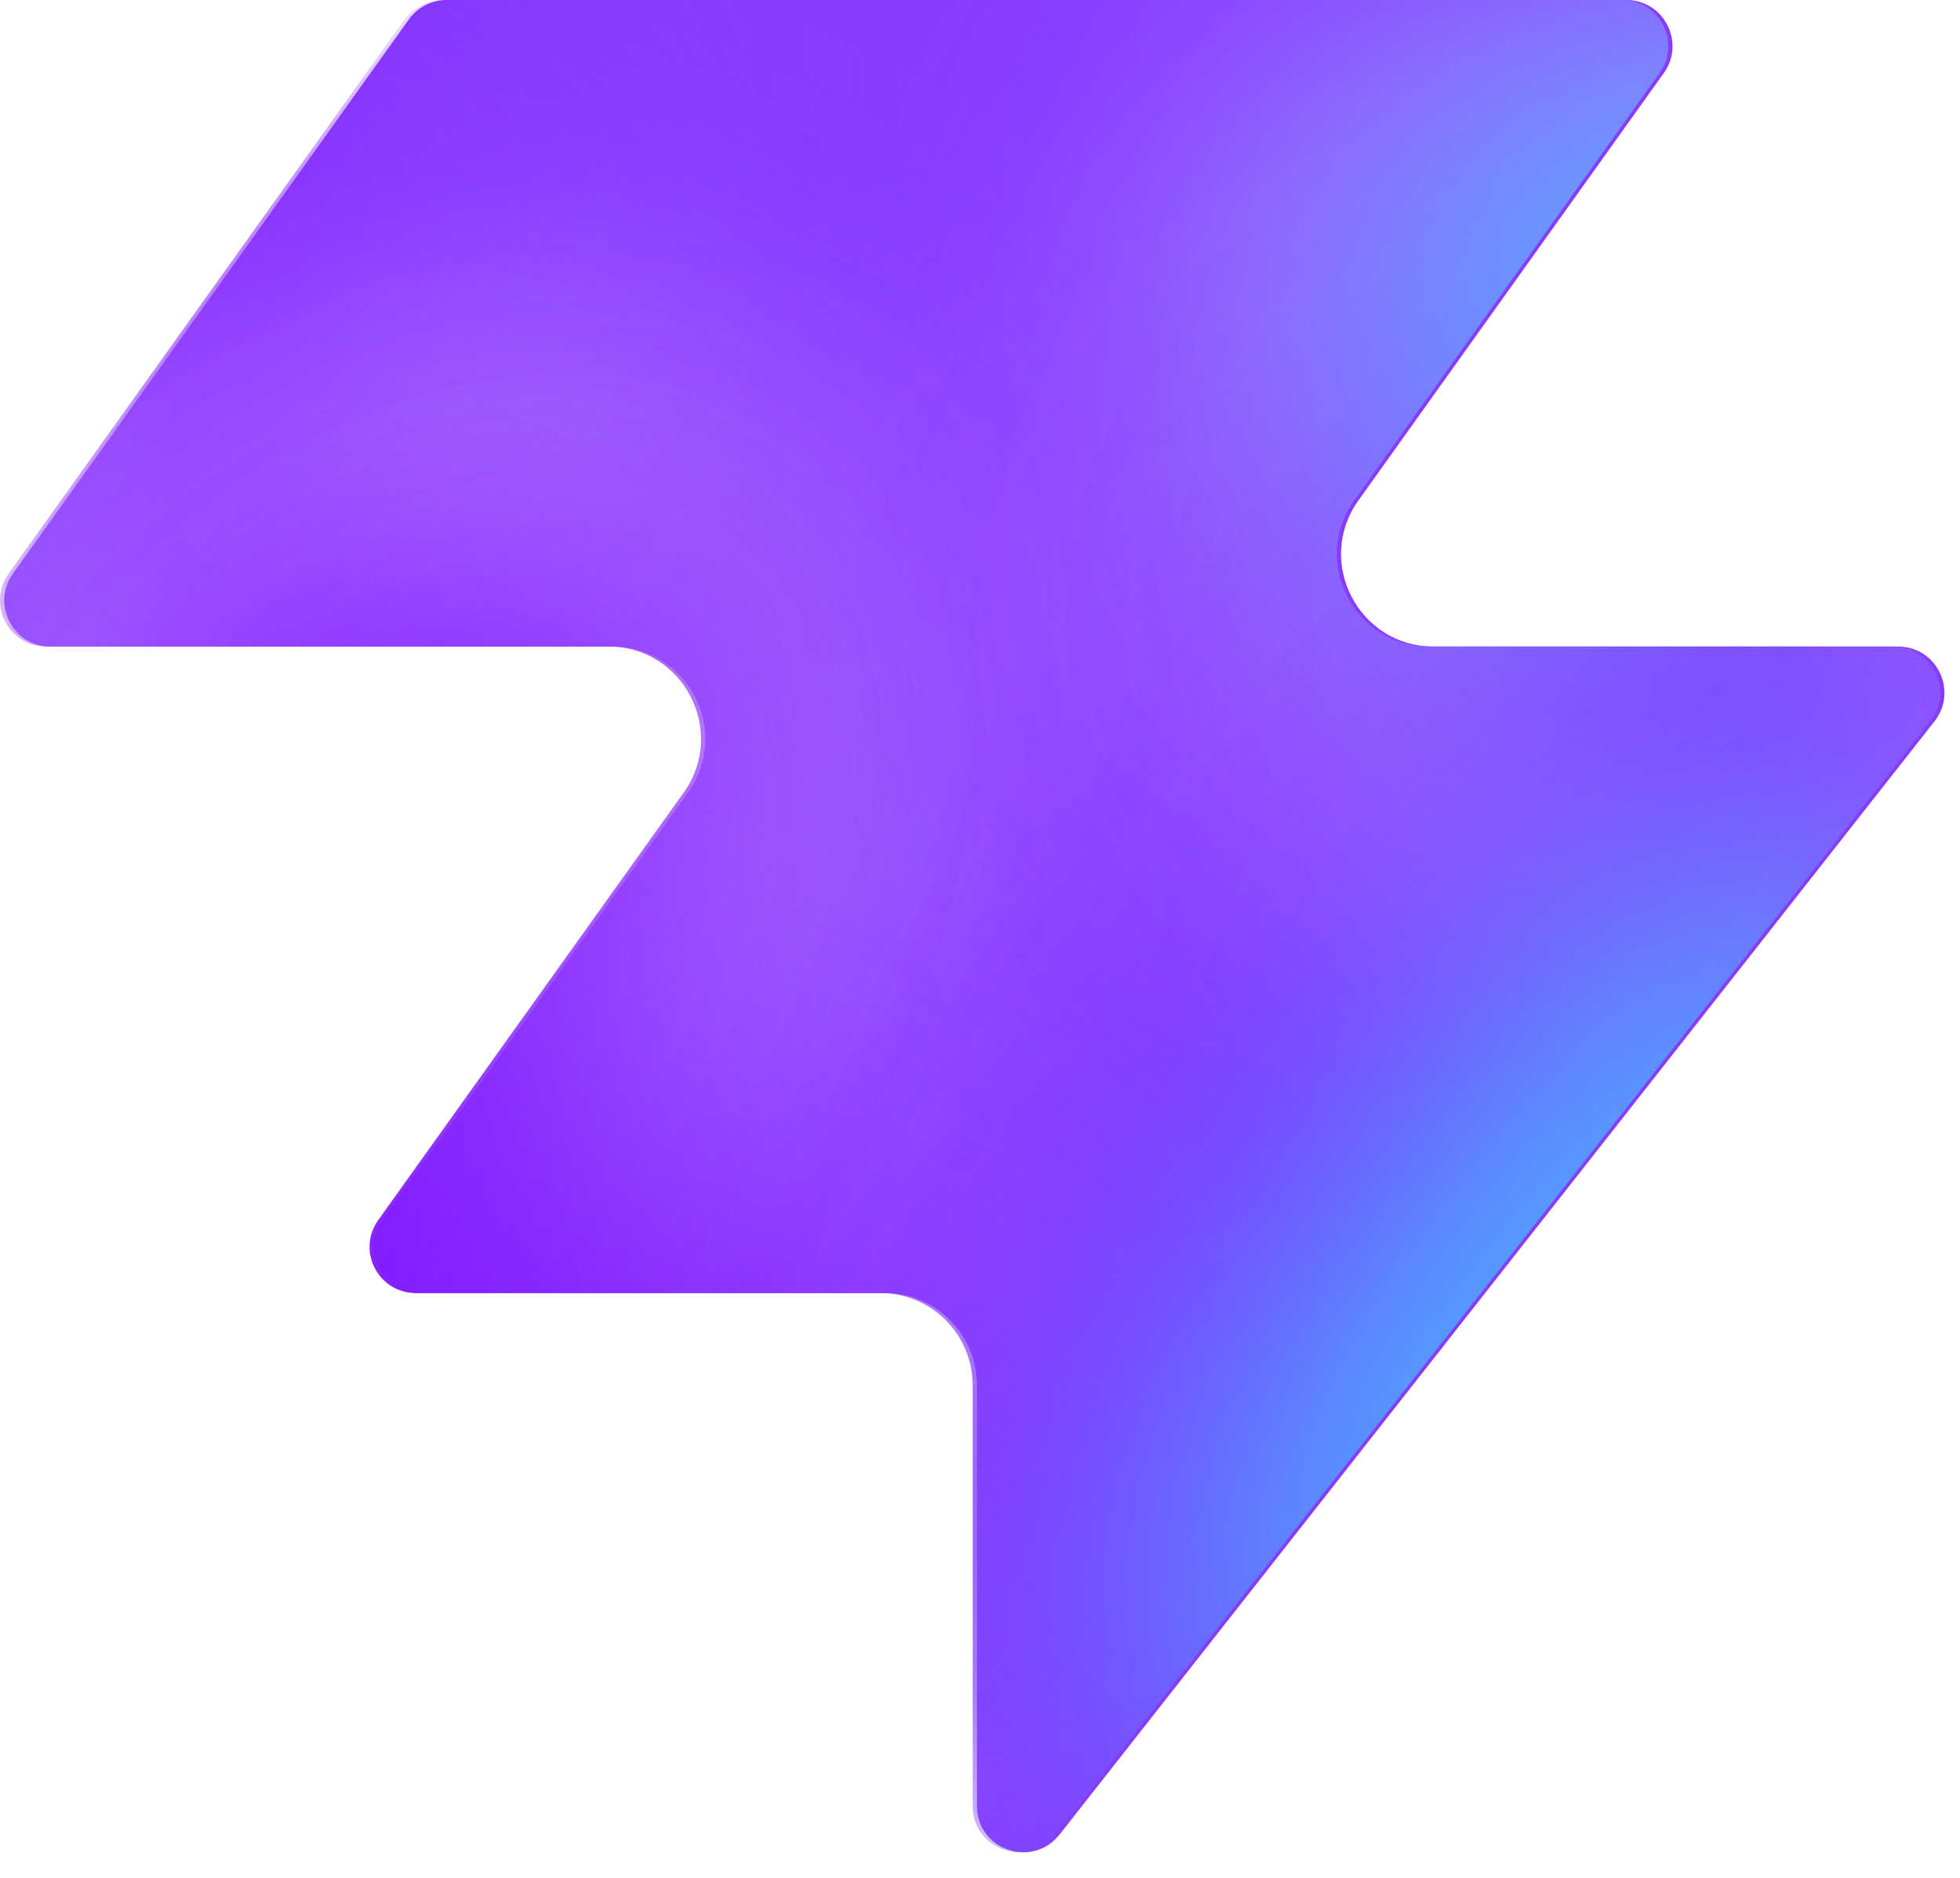
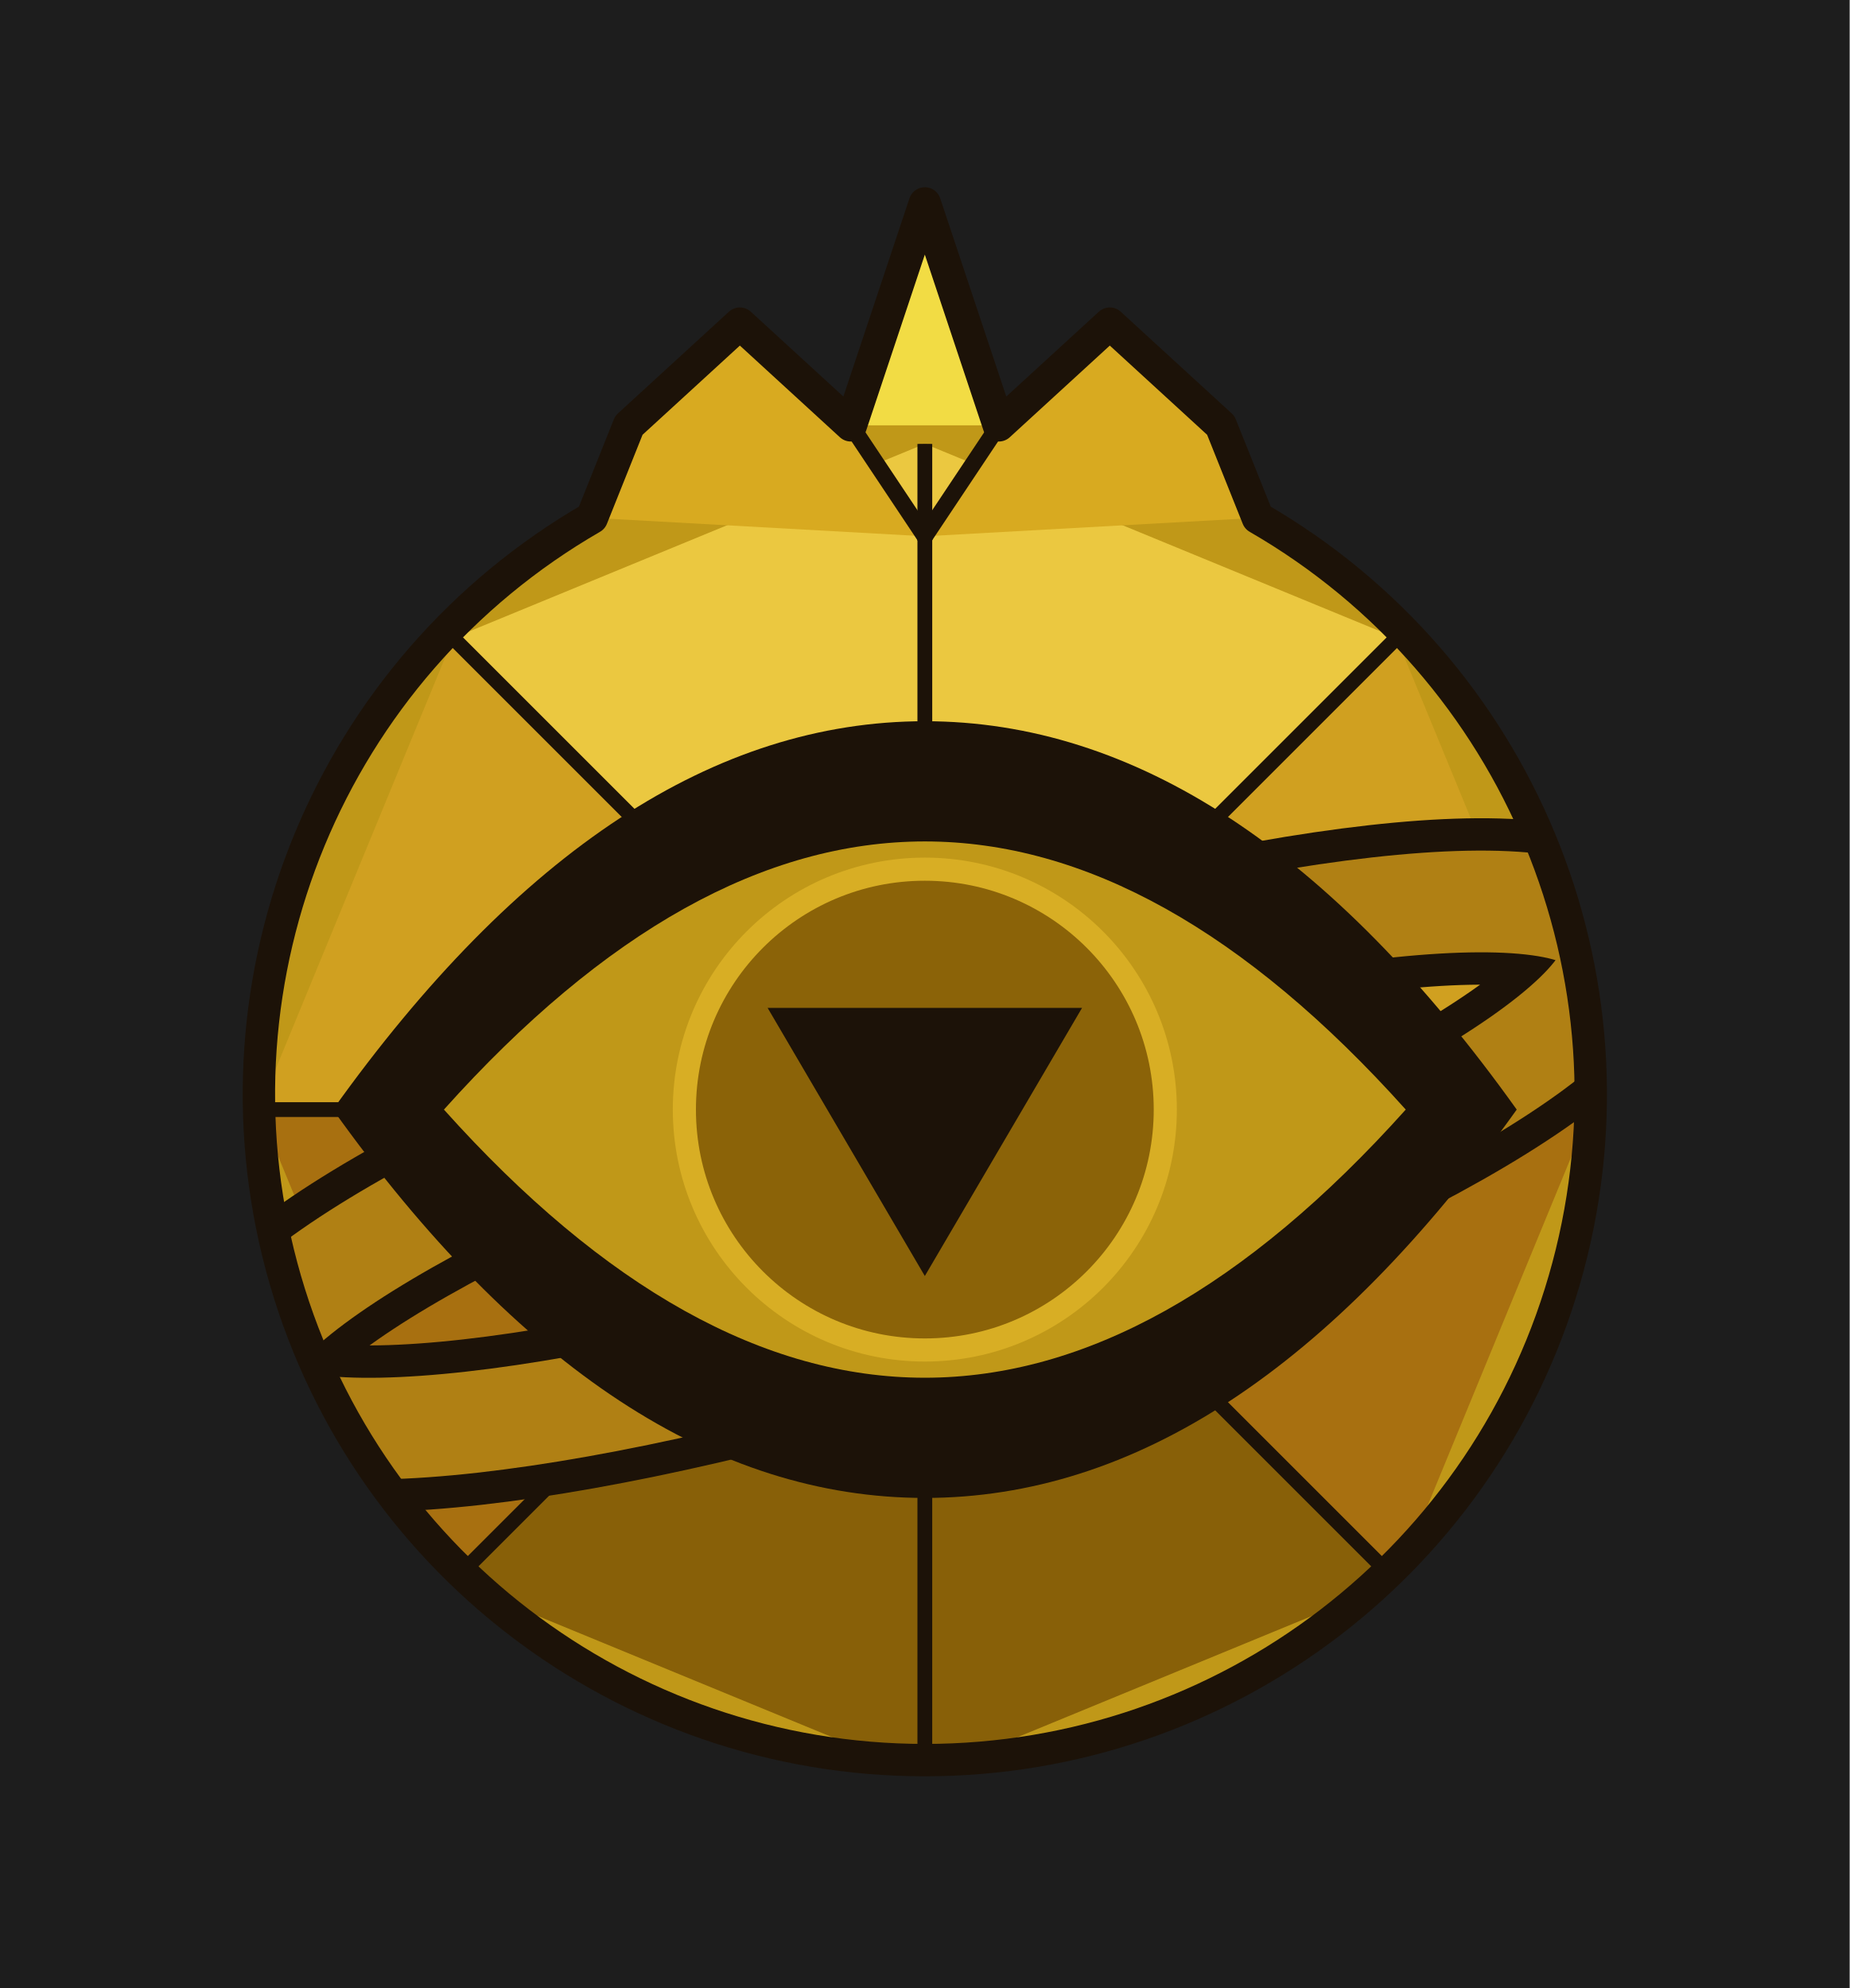
- <svg xmlns="http://www.w3.org/2000/svg" width="48" height="46" fill="none" viewBox="0 0 48 46">
-   <path fill="#863bff" d="M25.946 44.938c-.664.845-2.021.375-2.021-.698V33.937a2.26 2.26 0 0 0-2.262-2.262H10.287c-.92 0-1.456-1.04-.92-1.788l7.48-10.471c1.07-1.497 0-3.578-1.842-3.578H1.237c-.92 0-1.456-1.04-.92-1.788L10.013.474c.214-.297.556-.474.92-.474h28.894c.92 0 1.456 1.04.92 1.788l-7.48 10.471c-1.07 1.498 0 3.579 1.842 3.579h11.377c.943 0 1.473 1.088.89 1.83L25.947 44.94z" style="fill:#863bff;fill:color(display-p3 .525 .23 1);fill-opacity:1" />
-   <mask id="a" width="48" height="46" x="0" y="0" maskUnits="userSpaceOnUse" style="mask-type:alpha">
-     <path fill="#000" d="M25.842 44.938c-.664.844-2.021.375-2.021-.698V33.937a2.26 2.26 0 0 0-2.262-2.262H10.183c-.92 0-1.456-1.04-.92-1.788l7.48-10.471c1.07-1.498 0-3.579-1.842-3.579H1.133c-.92 0-1.456-1.04-.92-1.787L9.91.473c.214-.297.556-.474.92-.474h28.894c.92 0 1.456 1.04.92 1.788l-7.48 10.471c-1.07 1.498 0 3.578 1.842 3.578h11.377c.943 0 1.473 1.088.89 1.832L25.843 44.94z" style="fill:#000;fill-opacity:1" />
-   </mask>
-   <g mask="url(#a)">
-     <g filter="url(#b)">
-       <ellipse cx="5.508" cy="14.704" fill="#ede6ff" rx="5.508" ry="14.704" style="fill:#ede6ff;fill:color(display-p3 .927 .903 1);fill-opacity:1" transform="matrix(.00324 1 1 -.00324 -4.47 31.516)" />
-     </g>
-     <g filter="url(#c)">
-       <ellipse cx="10.399" cy="29.851" fill="#ede6ff" rx="10.399" ry="29.851" style="fill:#ede6ff;fill:color(display-p3 .927 .903 1);fill-opacity:1" transform="matrix(.00324 1 1 -.00324 -39.328 7.883)" />
-     </g>
-     <g filter="url(#d)">
-       <ellipse cx="5.508" cy="30.487" fill="#7e14ff" rx="5.508" ry="30.487" style="fill:#7e14ff;fill:color(display-p3 .492 .077 1);fill-opacity:1" transform="rotate(89.814 -25.913 -14.639)scale(1 -1)" />
-     </g>
-     <g filter="url(#e)">
-       <ellipse cx="5.508" cy="30.599" fill="#7e14ff" rx="5.508" ry="30.599" style="fill:#7e14ff;fill:color(display-p3 .492 .077 1);fill-opacity:1" transform="rotate(89.814 -32.644 -3.334)scale(1 -1)" />
-     </g>
-     <g filter="url(#f)">
-       <ellipse cx="5.508" cy="30.599" fill="#7e14ff" rx="5.508" ry="30.599" style="fill:#7e14ff;fill:color(display-p3 .492 .077 1);fill-opacity:1" transform="matrix(.00324 1 1 -.00324 -34.34 30.47)" />
-     </g>
-     <g filter="url(#g)">
-       <ellipse cx="14.072" cy="22.078" fill="#ede6ff" rx="14.072" ry="22.078" style="fill:#ede6ff;fill:color(display-p3 .927 .903 1);fill-opacity:1" transform="rotate(93.35 24.506 48.493)scale(-1 1)" />
-     </g>
-     <g filter="url(#h)">
-       <ellipse cx="3.47" cy="21.501" fill="#7e14ff" rx="3.47" ry="21.501" style="fill:#7e14ff;fill:color(display-p3 .492 .077 1);fill-opacity:1" transform="rotate(89.009 28.708 47.59)scale(-1 1)" />
-     </g>
-     <g filter="url(#i)">
-       <ellipse cx="3.47" cy="21.501" fill="#7e14ff" rx="3.47" ry="21.501" style="fill:#7e14ff;fill:color(display-p3 .492 .077 1);fill-opacity:1" transform="rotate(89.009 28.708 47.59)scale(-1 1)" />
-     </g>
-     <g filter="url(#j)">
-       <ellipse cx=".387" cy="8.972" fill="#7e14ff" rx="4.407" ry="29.108" style="fill:#7e14ff;fill:color(display-p3 .492 .077 1);fill-opacity:1" transform="rotate(39.51 .387 8.972)" />
-     </g>
-     <g filter="url(#k)">
-       <ellipse cx="47.523" cy="-6.092" fill="#7e14ff" rx="4.407" ry="29.108" style="fill:#7e14ff;fill:color(display-p3 .492 .077 1);fill-opacity:1" transform="rotate(37.892 47.523 -6.092)" />
-     </g>
-     <g filter="url(#l)">
-       <ellipse cx="41.412" cy="6.333" fill="#47bfff" rx="5.971" ry="9.665" style="fill:#47bfff;fill:color(display-p3 .28 .748 1);fill-opacity:1" transform="rotate(37.892 41.412 6.333)" />
-     </g>
-     <g filter="url(#m)">
-       <ellipse cx="-1.879" cy="38.332" fill="#7e14ff" rx="4.407" ry="29.108" style="fill:#7e14ff;fill:color(display-p3 .492 .077 1);fill-opacity:1" transform="rotate(37.892 -1.88 38.332)" />
-     </g>
-     <g filter="url(#n)">
-       <ellipse cx="-1.879" cy="38.332" fill="#7e14ff" rx="4.407" ry="29.108" style="fill:#7e14ff;fill:color(display-p3 .492 .077 1);fill-opacity:1" transform="rotate(37.892 -1.88 38.332)" />
-     </g>
-     <g filter="url(#o)">
-       <ellipse cx="35.651" cy="29.907" fill="#7e14ff" rx="4.407" ry="29.108" style="fill:#7e14ff;fill:color(display-p3 .492 .077 1);fill-opacity:1" transform="rotate(37.892 35.651 29.907)" />
-     </g>
-     <g filter="url(#p)">
-       <ellipse cx="38.418" cy="32.4" fill="#47bfff" rx="5.971" ry="15.297" style="fill:#47bfff;fill:color(display-p3 .28 .748 1);fill-opacity:1" transform="rotate(37.892 38.418 32.4)" />
-     </g>
+ <svg xmlns="http://www.w3.org/2000/svg" viewBox="0 0 200 215">
+   <rect width="200" height="215" fill="#1d1d1d" />
+   <defs>
+     <clipPath id="fc">
+       <path d="M64,56 L68,46 L80,35 L92,46 L100,22 L108,46 L120,35 L132,46 L136,56 A72,72,0,1,1,64,56Z" />
+     </clipPath>
+     <clipPath id="cc">
+       <circle cx="100" cy="120" r="72" />
+     </clipPath>
+   </defs>
+   <path d="M64,56 L68,46 L80,35 L92,46 L100,22 L108,46 L120,35 L132,46 L136,56 A72,72,0,1,1,64,56Z" fill="#C09818" />
+   <g clip-path="url(#cc)">
+     <polygon points="100,120 100,48 151,69" fill="#EBC840" />
+     <polygon points="100,120 151,69  172,120" fill="#D0A020" />
+     <polygon points="100,120 172,120 151,171" fill="#A87010" />
+     <polygon points="100,120 151,171 100,192" fill="#886008" />
+     <polygon points="100,120 100,192 49,171" fill="#886008" />
+     <polygon points="100,120 49,171  28,120" fill="#A87010" />
+     <polygon points="100,120 28,120  49,69" fill="#D0A020" />
+     <polygon points="100,120 49,69   100,48" fill="#EBC840" />
  </g>
-   <defs>
-     <filter id="b" width="60.045" height="41.654" x="-19.77" y="16.149" color-interpolation-filters="sRGB" filterUnits="userSpaceOnUse">
-       <feFlood flood-opacity="0" result="BackgroundImageFix" />
-       <feBlend in="SourceGraphic" in2="BackgroundImageFix" result="shape" />
-       <feGaussianBlur result="effect1_foregroundBlur_2002_17158" stdDeviation="7.659" />
-     </filter>
-     <filter id="c" width="90.34" height="51.437" x="-54.613" y="-7.533" color-interpolation-filters="sRGB" filterUnits="userSpaceOnUse">
-       <feFlood flood-opacity="0" result="BackgroundImageFix" />
-       <feBlend in="SourceGraphic" in2="BackgroundImageFix" result="shape" />
-       <feGaussianBlur result="effect1_foregroundBlur_2002_17158" stdDeviation="7.659" />
-     </filter>
-     <filter id="d" width="79.355" height="29.4" x="-49.64" y="2.03" color-interpolation-filters="sRGB" filterUnits="userSpaceOnUse">
-       <feFlood flood-opacity="0" result="BackgroundImageFix" />
-       <feBlend in="SourceGraphic" in2="BackgroundImageFix" result="shape" />
-       <feGaussianBlur result="effect1_foregroundBlur_2002_17158" stdDeviation="4.596" />
-     </filter>
-     <filter id="e" width="79.579" height="29.4" x="-45.045" y="20.029" color-interpolation-filters="sRGB" filterUnits="userSpaceOnUse">
-       <feFlood flood-opacity="0" result="BackgroundImageFix" />
-       <feBlend in="SourceGraphic" in2="BackgroundImageFix" result="shape" />
-       <feGaussianBlur result="effect1_foregroundBlur_2002_17158" stdDeviation="4.596" />
-     </filter>
-     <filter id="f" width="79.579" height="29.4" x="-43.513" y="21.178" color-interpolation-filters="sRGB" filterUnits="userSpaceOnUse">
-       <feFlood flood-opacity="0" result="BackgroundImageFix" />
-       <feBlend in="SourceGraphic" in2="BackgroundImageFix" result="shape" />
-       <feGaussianBlur result="effect1_foregroundBlur_2002_17158" stdDeviation="4.596" />
-     </filter>
-     <filter id="g" width="74.749" height="58.852" x="15.756" y="-17.901" color-interpolation-filters="sRGB" filterUnits="userSpaceOnUse">
-       <feFlood flood-opacity="0" result="BackgroundImageFix" />
-       <feBlend in="SourceGraphic" in2="BackgroundImageFix" result="shape" />
-       <feGaussianBlur result="effect1_foregroundBlur_2002_17158" stdDeviation="7.659" />
-     </filter>
-     <filter id="h" width="61.377" height="25.362" x="23.548" y="2.284" color-interpolation-filters="sRGB" filterUnits="userSpaceOnUse">
-       <feFlood flood-opacity="0" result="BackgroundImageFix" />
-       <feBlend in="SourceGraphic" in2="BackgroundImageFix" result="shape" />
-       <feGaussianBlur result="effect1_foregroundBlur_2002_17158" stdDeviation="4.596" />
-     </filter>
-     <filter id="i" width="61.377" height="25.362" x="23.548" y="2.284" color-interpolation-filters="sRGB" filterUnits="userSpaceOnUse">
-       <feFlood flood-opacity="0" result="BackgroundImageFix" />
-       <feBlend in="SourceGraphic" in2="BackgroundImageFix" result="shape" />
-       <feGaussianBlur result="effect1_foregroundBlur_2002_17158" stdDeviation="4.596" />
-     </filter>
-     <filter id="j" width="56.045" height="63.649" x="-27.636" y="-22.853" color-interpolation-filters="sRGB" filterUnits="userSpaceOnUse">
-       <feFlood flood-opacity="0" result="BackgroundImageFix" />
-       <feBlend in="SourceGraphic" in2="BackgroundImageFix" result="shape" />
-       <feGaussianBlur result="effect1_foregroundBlur_2002_17158" stdDeviation="4.596" />
-     </filter>
-     <filter id="k" width="54.814" height="64.646" x="20.116" y="-38.415" color-interpolation-filters="sRGB" filterUnits="userSpaceOnUse">
-       <feFlood flood-opacity="0" result="BackgroundImageFix" />
-       <feBlend in="SourceGraphic" in2="BackgroundImageFix" result="shape" />
-       <feGaussianBlur result="effect1_foregroundBlur_2002_17158" stdDeviation="4.596" />
-     </filter>
-     <filter id="l" width="33.541" height="35.313" x="24.641" y="-11.323" color-interpolation-filters="sRGB" filterUnits="userSpaceOnUse">
-       <feFlood flood-opacity="0" result="BackgroundImageFix" />
-       <feBlend in="SourceGraphic" in2="BackgroundImageFix" result="shape" />
-       <feGaussianBlur result="effect1_foregroundBlur_2002_17158" stdDeviation="4.596" />
-     </filter>
-     <filter id="m" width="54.814" height="64.646" x="-29.286" y="6.009" color-interpolation-filters="sRGB" filterUnits="userSpaceOnUse">
-       <feFlood flood-opacity="0" result="BackgroundImageFix" />
-       <feBlend in="SourceGraphic" in2="BackgroundImageFix" result="shape" />
-       <feGaussianBlur result="effect1_foregroundBlur_2002_17158" stdDeviation="4.596" />
-     </filter>
-     <filter id="n" width="54.814" height="64.646" x="-29.286" y="6.009" color-interpolation-filters="sRGB" filterUnits="userSpaceOnUse">
-       <feFlood flood-opacity="0" result="BackgroundImageFix" />
-       <feBlend in="SourceGraphic" in2="BackgroundImageFix" result="shape" />
-       <feGaussianBlur result="effect1_foregroundBlur_2002_17158" stdDeviation="4.596" />
-     </filter>
-     <filter id="o" width="54.814" height="64.646" x="8.244" y="-2.416" color-interpolation-filters="sRGB" filterUnits="userSpaceOnUse">
-       <feFlood flood-opacity="0" result="BackgroundImageFix" />
-       <feBlend in="SourceGraphic" in2="BackgroundImageFix" result="shape" />
-       <feGaussianBlur result="effect1_foregroundBlur_2002_17158" stdDeviation="4.596" />
-     </filter>
-     <filter id="p" width="39.409" height="43.623" x="18.713" y="10.588" color-interpolation-filters="sRGB" filterUnits="userSpaceOnUse">
-       <feFlood flood-opacity="0" result="BackgroundImageFix" />
-       <feBlend in="SourceGraphic" in2="BackgroundImageFix" result="shape" />
-       <feGaussianBlur result="effect1_foregroundBlur_2002_17158" stdDeviation="4.596" />
-     </filter>
-   </defs>
+   <polygon clip-path="url(#fc)" points="64,56 68,46 80,35 92,46 100,58" fill="#D8AA20" />
+   <polygon clip-path="url(#fc)" points="92,46 100,22 108,46" fill="#F2DC44" />
+   <polygon clip-path="url(#fc)" points="100,58 108,46 120,35 132,46 136,56" fill="#D8AA20" />
+   <g clip-path="url(#cc)" stroke="#1C1208" stroke-width="1.6" stroke-linecap="round">
+     <line x1="100" y1="120" x2="100" y2="48" />
+     <line x1="100" y1="120" x2="151" y2="69" />
+     <line x1="100" y1="120" x2="172" y2="120" />
+     <line x1="100" y1="120" x2="151" y2="171" />
+     <line x1="100" y1="120" x2="100" y2="192" />
+     <line x1="100" y1="120" x2="49" y2="171" />
+     <line x1="100" y1="120" x2="28" y2="120" />
+     <line x1="100" y1="120" x2="49" y2="69" />
+   </g>
+   <g stroke="#1C1208" stroke-width="1.8" fill="none" stroke-linecap="round" stroke-linejoin="round">
+     <polyline points="64,56 68,46 80,35 92,46 100,22 108,46 120,35 132,46 136,56" />
+     <line x1="92" y1="46" x2="100" y2="58" />
+     <line x1="100" y1="58" x2="108" y2="46" />
+   </g>
+   <g clip-path="url(#cc)">
+     <ellipse cx="100" cy="126" rx="78" ry="16" transform="rotate(-18 100 126)" fill="none" stroke="#1C1208" stroke-width="18" />
+     <ellipse cx="100" cy="126" rx="78" ry="16" transform="rotate(-18 100 126)" fill="none" stroke="#B08014" stroke-width="11" />
+   </g>
+   <path d="M36,120 Q66,78 100,78 Q134,78 164,120 Q134,162 100,162 Q66,162 36,120Z" fill="#1C1208" />
+   <path d="M48,120 Q74,91 100,91 Q126,91 152,120 Q126,149 100,149 Q74,149 48,120Z" fill="#C09818" />
+   <circle cx="100" cy="120" r="26" fill="#8B6308" />
+   <circle cx="100" cy="120" r="26" fill="none" stroke="#D8AE24" stroke-width="2.5" />
+   <polygon points="83,109 117,109 100,138" fill="#1C1208" />
+   <path d="M64,56 L68,46 L80,35 L92,46 L100,22 L108,46 L120,35 L132,46 L136,56 A72,72,0,1,1,64,56Z" fill="none" stroke="#1C1208" stroke-width="3.5" stroke-linejoin="round" />
</svg>
